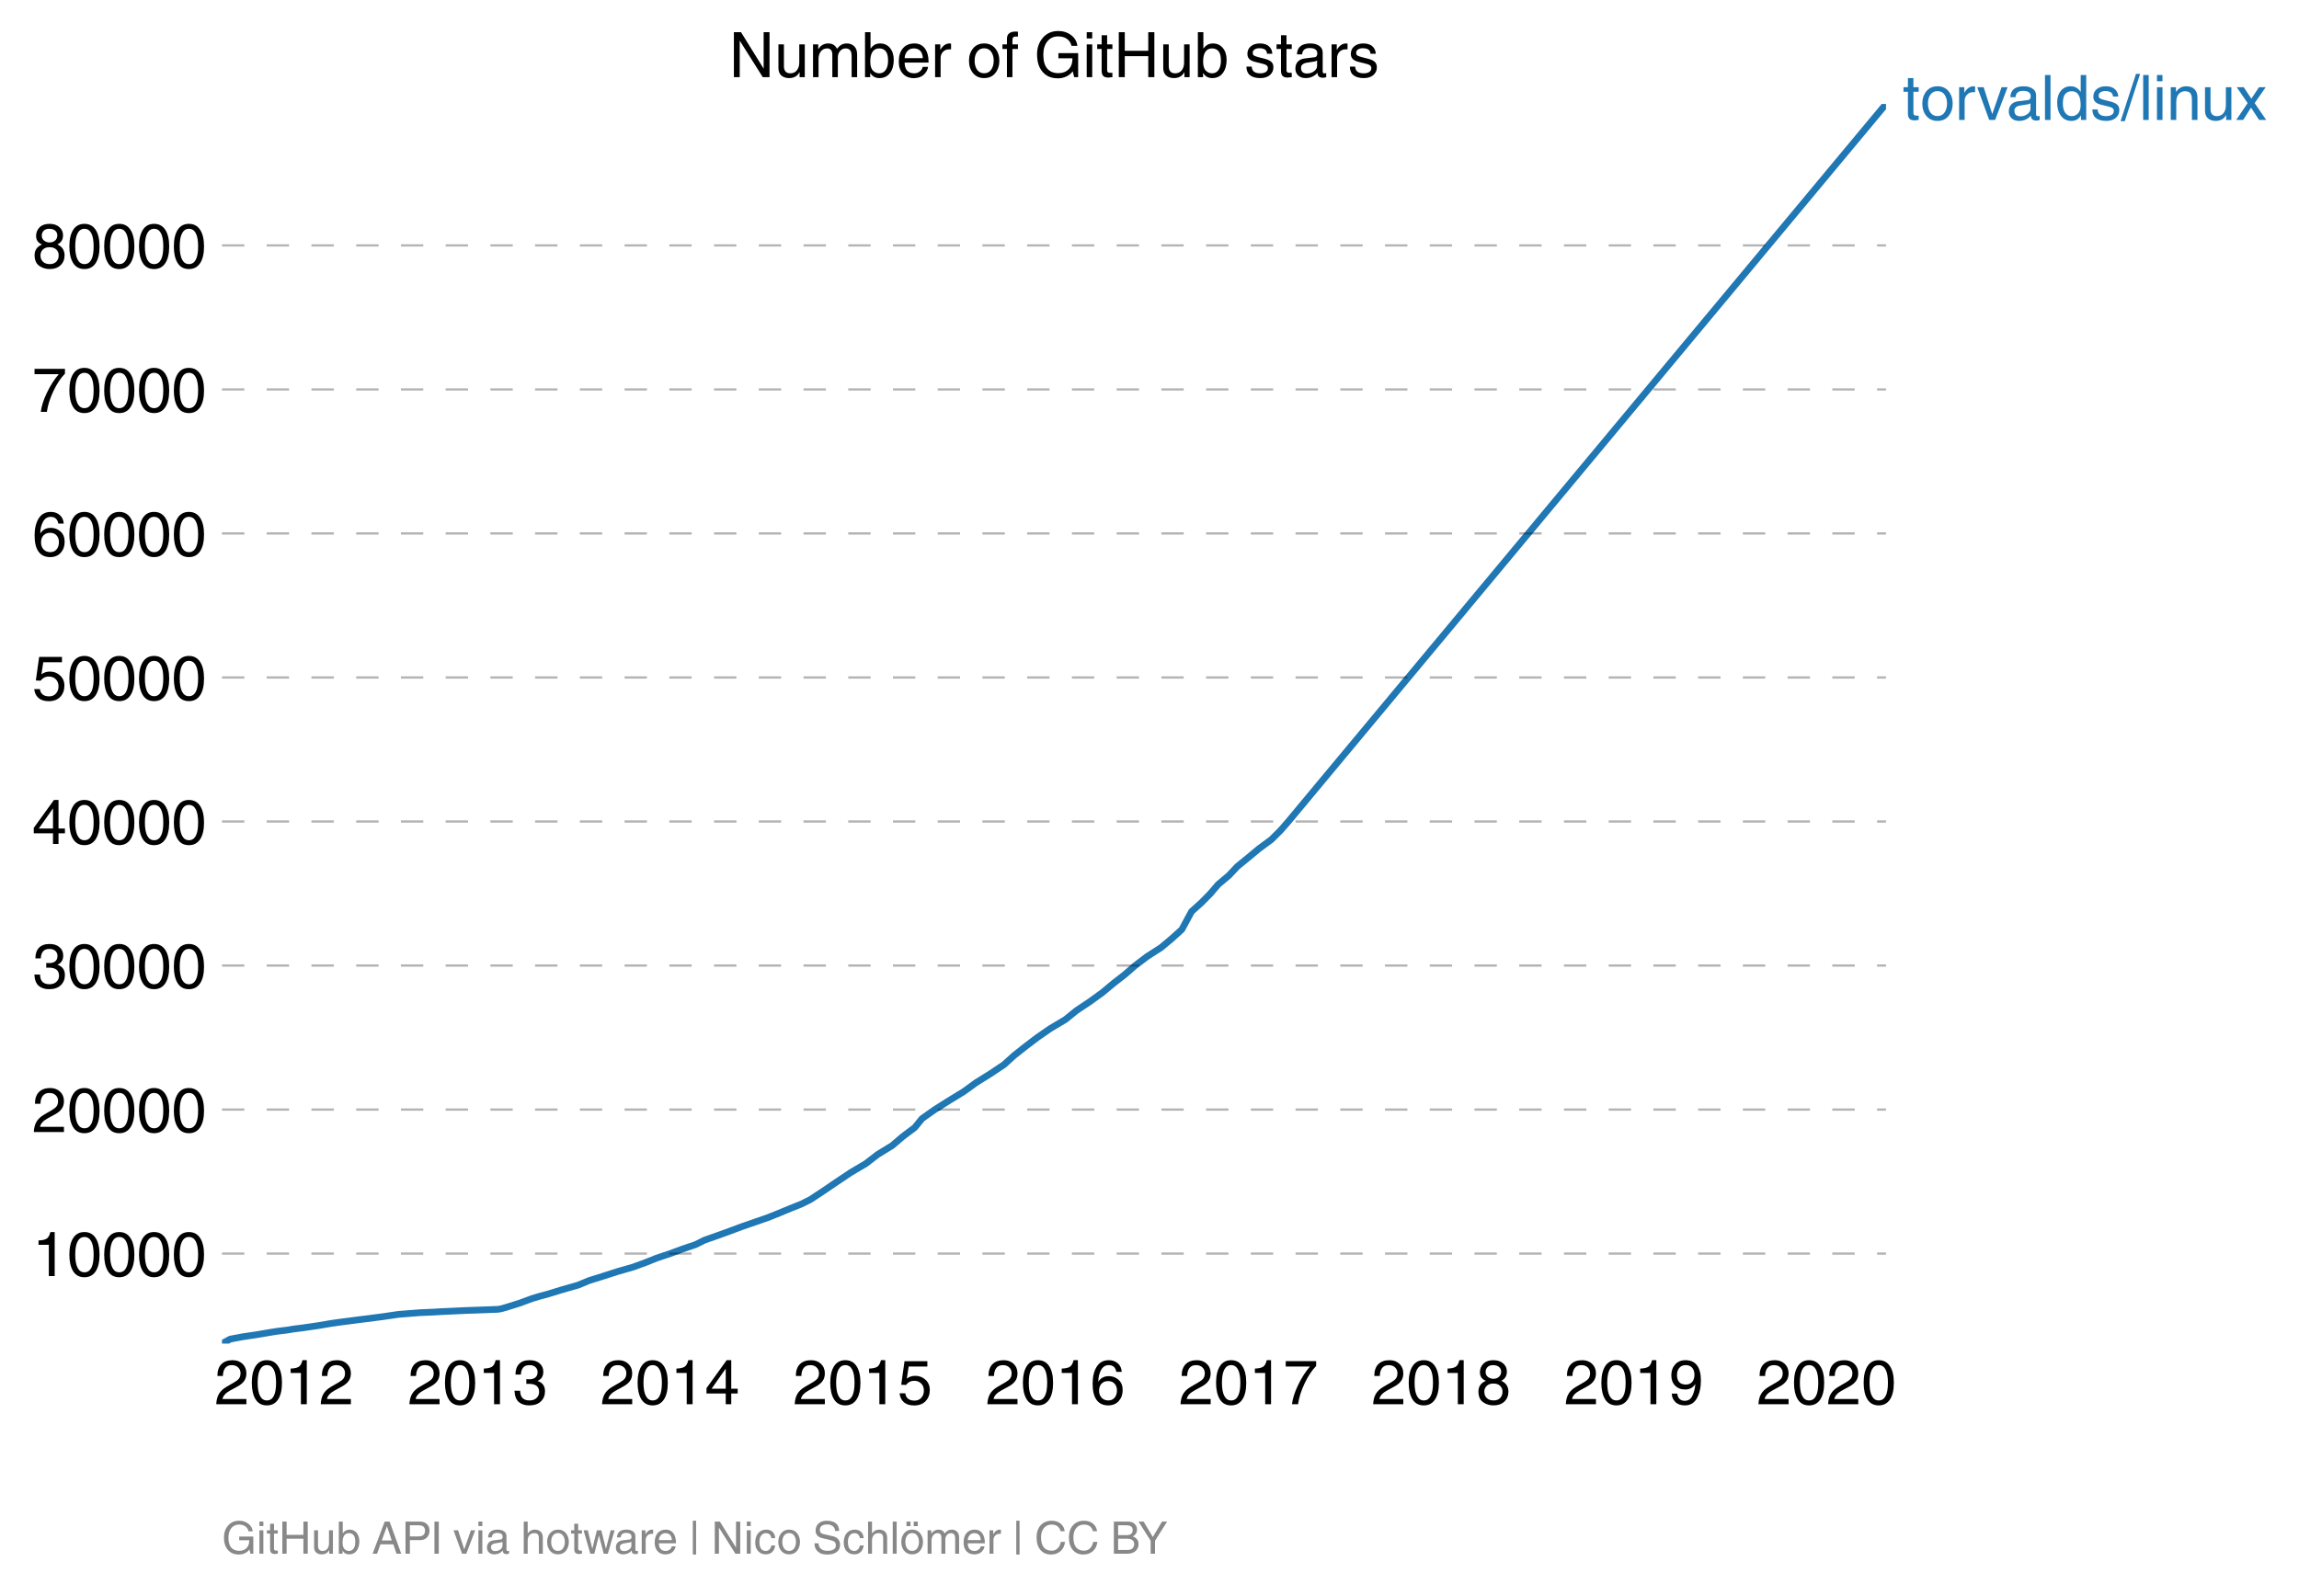
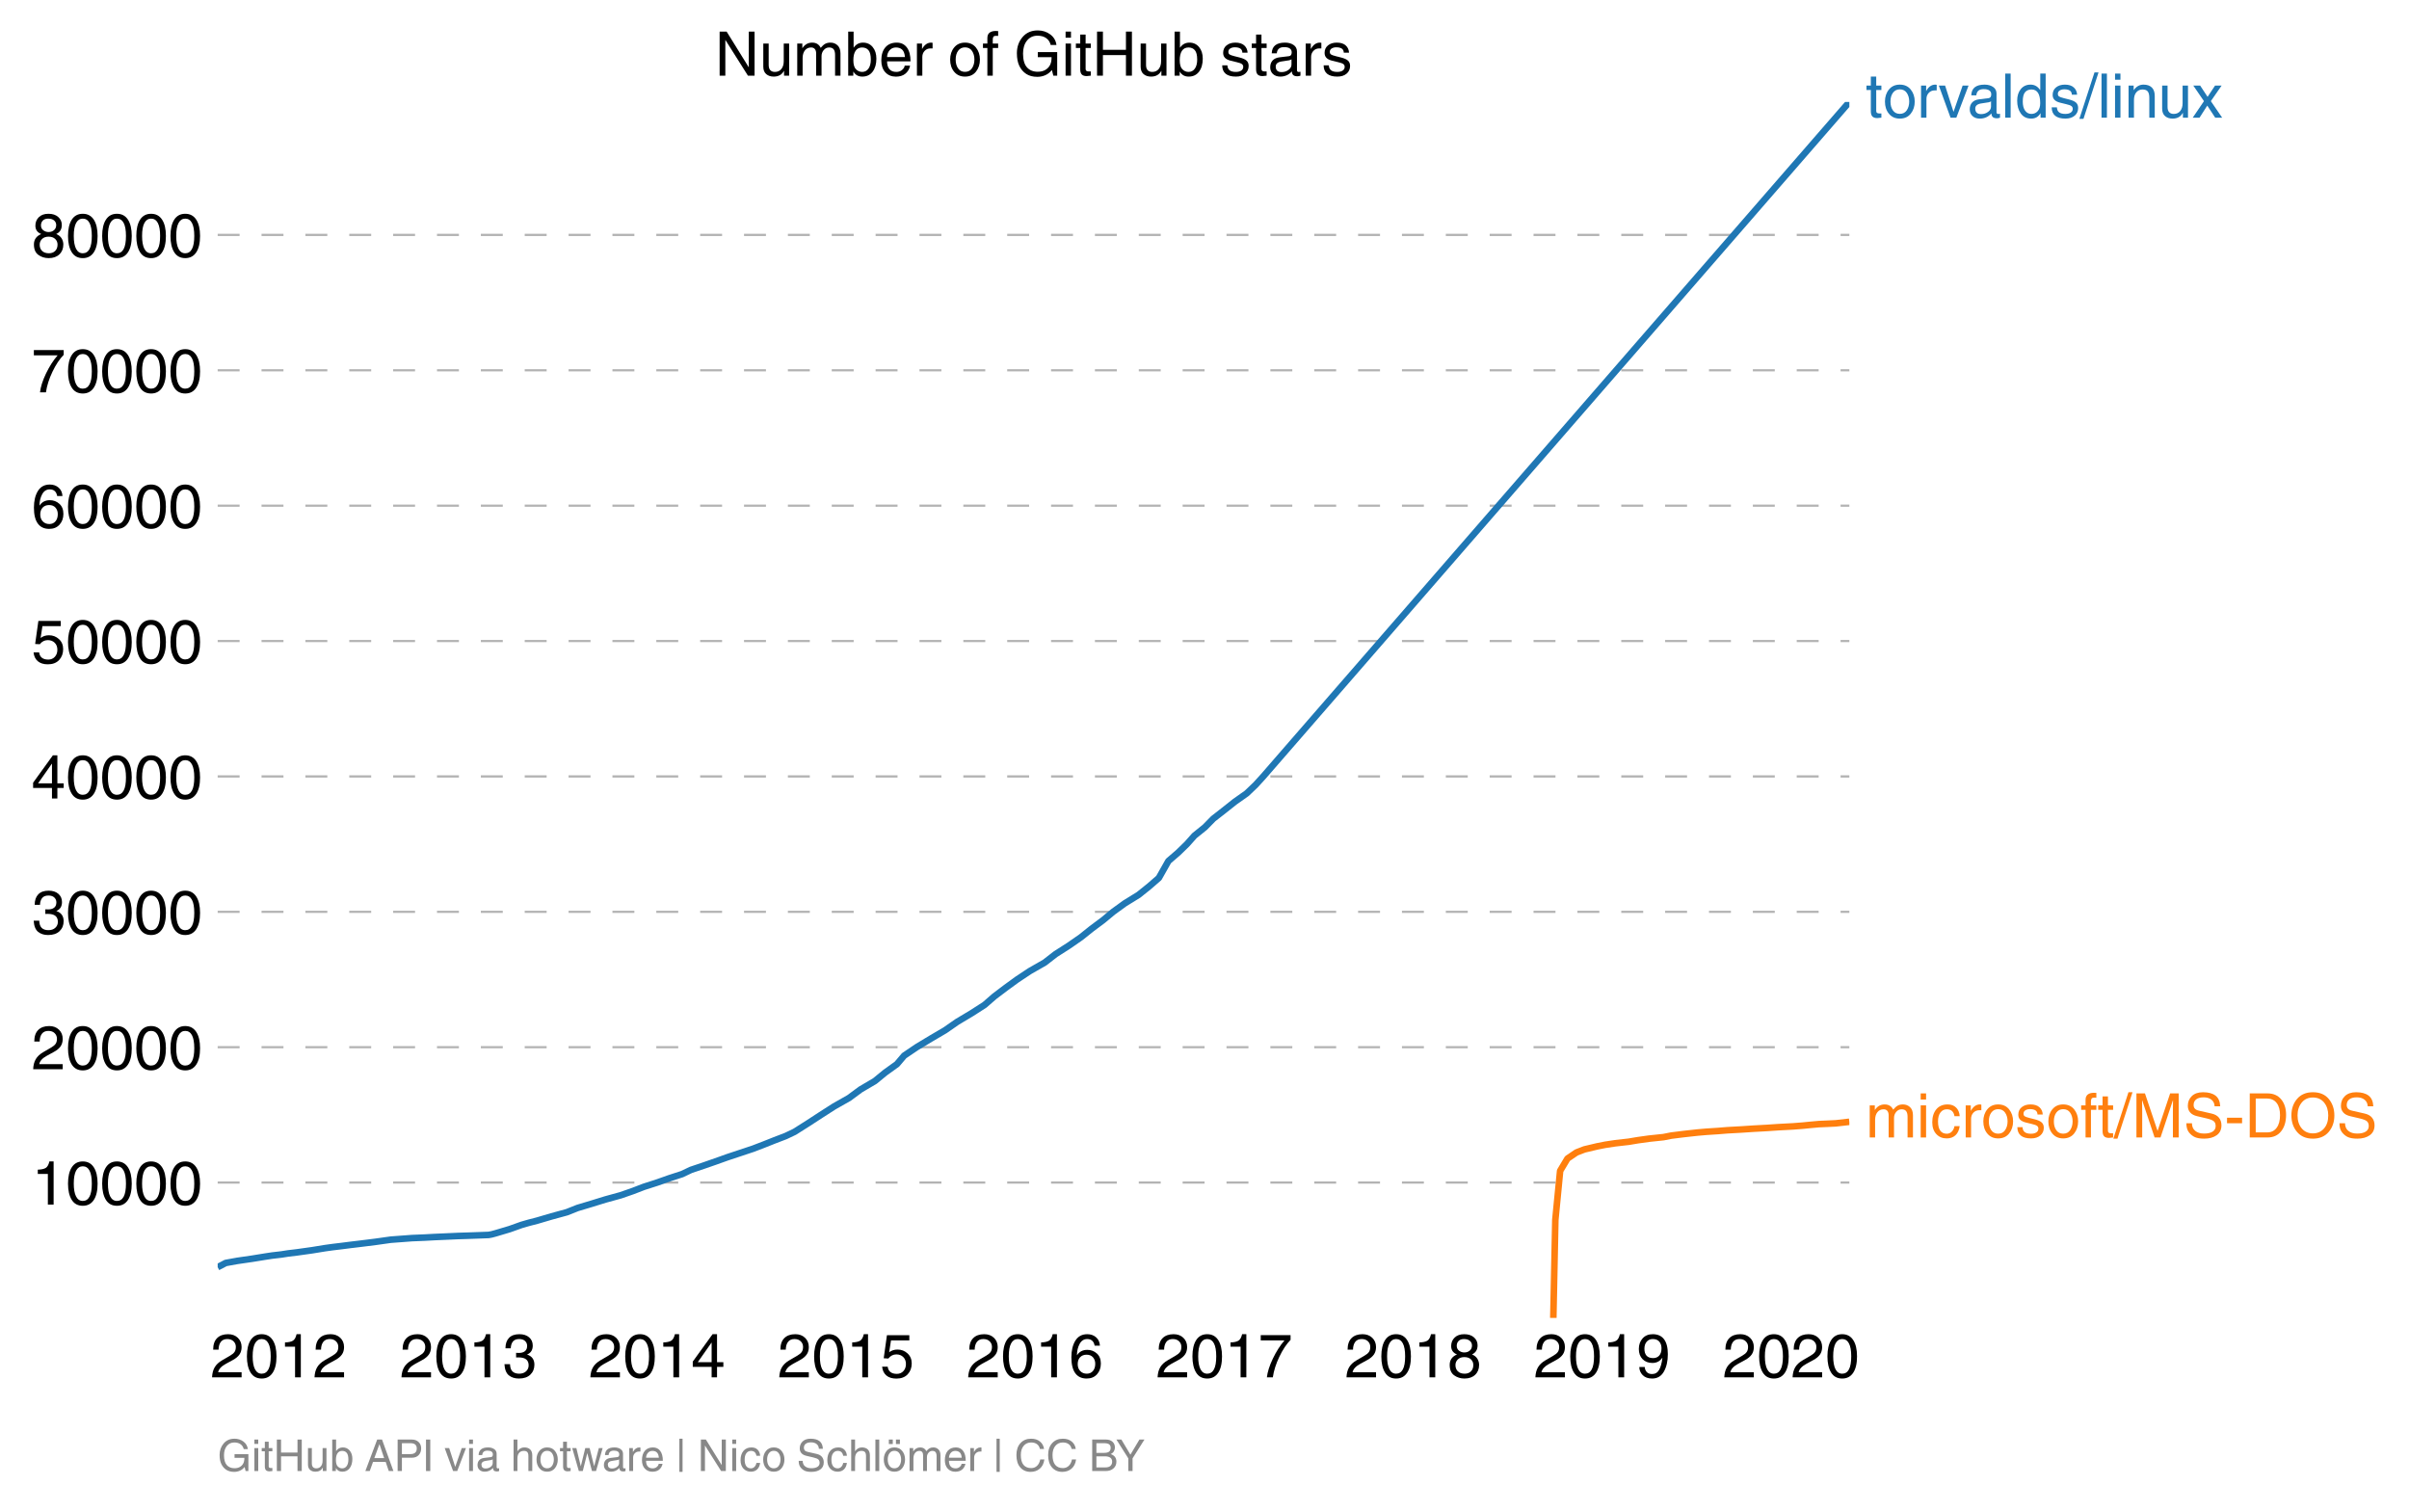
- <svg xmlns="http://www.w3.org/2000/svg" xmlns:xlink="http://www.w3.org/1999/xlink" height="475.594" viewBox="0 0 513.952 356.695" width="685.27">
+ <svg xmlns="http://www.w3.org/2000/svg" xmlns:xlink="http://www.w3.org/1999/xlink" height="459.495" viewBox="0 0 549.219 344.621" width="732.292">
  <defs>
    <style>*{stroke-linecap:butt;stroke-linejoin:round}</style>
  </defs>
  <g id="figure_1">
-     <path d="M0 356.695h513.952V0H0z" fill="none" id="patch_1" />
+     <path d="M0 344.62h549.22V0H0z" fill="none" id="patch_1" />
    <g id="axes_1">
      <path d="M49.627 300.45h372V23.25h-372z" fill="none" id="patch_2" />
-       <path clip-path="url(#p37d08a074b)" d="M49.627 300.45l1.84-1.005 2.666-.503 3.36-.506 2.964-.502 1.589-.251 2.072-.251 1.556-.252 2.007-.25 3.476-.506 2.963-.503 1.743-.251 2.015-.251 1.873-.252 2.023-.25 1.944-.252 1.952-.254 3.423-.503 3.209-.251 1.607-.126 2.928-.125 2.164-.126 2.791-.125 2.652-.126 1.98-.061 1.739-.065 3.226-.125.673-.126.914-.254 3.224-1.005 2.709-1.008 1.674-.503 1.866-.502 3.284-1.008 3.521-1.005 2.427-1.008 3.216-1.005 3.126-1.008 3.5-1.005 2.772-1.008 2.502-1.005 3.018-1.008 2.716-1.005 2.975-1.008 2.023-1.005 2.87-1.008 2.772-1.005 2.703-1.008 2.904-1.004 2.9-1.009 2.506-1.004 2.431-1.008 2.515-1.005 2.027-1.008 3.047-2.013 2.96-2.013 3.012-2.013 3.397-2.013 2.606-2.013 3.282-2.013 2.354-2.013 2.682-2.013 1.637-2.013 2.852-2.013 3.192-2.012 3.29-2.013 2.774-2.013 3.23-2.013 3.006-2.013 2.214-2.013 2.547-2.013 2.646-2.013 2.909-2.013 3.38-2.013 2.484-2.013 3.02-2.013 2.777-2.012 2.414-2.013 2.587-2.013 2.327-2.013 2.657-2.013 3.13-2.013 2.405-2.013 2.224-2.013 2.18-4.026 2.24-2.013 1.98-2.013 1.717-2.013 2.395-2.012 1.893-2.013 2.472-2.013 2.426-2.013 2.733-2.013 2.02-2.013 1.757-2.013L421.627 23.25" fill="none" stroke="#1f77b4" stroke-linecap="square" stroke-width="1.5" id="line2d_1" />
+       <path clip-path="url(#paee44a5b92)" d="M354.136 300.45l.46-22.357 1.093-11.179 1.669-2.793 2.064-1.398 1.806-.697 2.958-.7 1.775-.35 2.303-.348 3.087-.35 2.081-.348 2.492-.349 3.314-.348 1.789-.35 2.812-.351 3.181-.349 1.98-.173 2.692-.175 2.131-.173 3.197-.176 2.647-.176 3.22-.176 2.533-.173 3.327-.176 2.25-.173 1.758-.176 1.916-.172 1.99-.087 1.865-.09 3.093-.351" fill="none" stroke="#ff7f0e" stroke-linecap="square" stroke-width="1.5" id="line2d_1" />
      <g id="matplotlib.axis_1">
        <g id="xtick_1">
          <g id="text_1">
            <defs>
              <path d="M4.39 45.125q0 12.39 6.391 18.781 6.406 6.407 17.938 6.407 9.656 0 15.812-5.86 6.157-5.86 6.157-15.14 0-7.22-3.547-12.188-3.532-4.953-10.422-8.703l-12.11-6.64Q13.922 15.921 12.5 8.296h38.188V0H2.593q.39 9.906 4.297 16.5 3.906 6.594 12.203 11.375l12.593 7.328q5.032 2.89 7.329 5.984 2.297 3.094 2.297 8.516 0 5.375-3.766 9.031-3.75 3.672-10.156 3.672-7.078 0-10.594-4.672-3.516-4.656-3.61-12.609z" id="HelveticaWorld-Regular-50" />
              <path d="M42.484 34.188q0 14.109-3.734 21.156-3.734 7.062-10.969 7.062-7.078 0-10.89-7.062-3.797-7.047-3.797-21.157 0-13.671 3.75-20.937Q20.609 6 27.78 6q7.235 0 10.969 7 3.734 7.016 3.734 21.188zm9.422 0q0-17.297-6.25-26.704-6.25-9.39-17.875-9.39-12.062 0-18.062 9.734-6 9.75-6 26.36 0 17.03 6.14 26.578 6.157 9.547 17.922 9.547 11.625 0 17.875-9.5t6.25-26.626z" id="HelveticaWorld-Regular-48" />
              <path d="M35.89 0h-9.374v49.906H10.109v6.985q8.594.28 12.782 2.75Q27.094 62.109 29 70.313h6.89z" id="HelveticaWorld-Regular-49" />
            </defs>
            <g transform="matrix(.14 0 0 -.14 47.985 313.999)">
              <use xlink:href="#HelveticaWorld-Regular-50" />
              <use x="55.615" xlink:href="#HelveticaWorld-Regular-48" />
              <use x="111.23" xlink:href="#HelveticaWorld-Regular-49" />
              <use x="166.846" xlink:href="#HelveticaWorld-Regular-50" />
            </g>
          </g>
        </g>
        <g id="xtick_2">
          <g id="text_2">
            <defs>
              <path d="M22.406 39.984q2.203-.187 4.594-.187 6.203 0 9.781 2.86 3.594 2.859 3.594 8.656 0 4.687-3.344 7.89-3.343 3.203-9.64 3.203-6.985 0-10.235-4.11-3.234-4.093-3.437-10.983h-8.64q0 10.984 5.765 16.984 5.765 6.016 16.937 6.016 9.922 0 15.828-5.11 5.907-5.094 5.907-13.39 0-10.704-9.032-14.5v-.204q11.72-4 11.72-16.406 0-9.906-6.595-16.265-6.593-6.344-18.703-6.344-9.906 0-16.312 5.203Q4.204 8.5 3.422 21.484H12.5q.203-8.109 4-11.797Q20.313 6 27.484 6q6.938 0 11.141 3.86 4.203 3.859 4.203 9.718 0 6.406-4.016 9.672-4 3.266-12.39 3.266-2 0-4.016-.094z" id="HelveticaWorld-Regular-51" />
            </defs>
            <g transform="matrix(.14 0 0 -.14 91.169 313.999)">
              <use xlink:href="#HelveticaWorld-Regular-50" />
              <use x="55.615" xlink:href="#HelveticaWorld-Regular-48" />
              <use x="111.23" xlink:href="#HelveticaWorld-Regular-49" />
              <use x="166.846" xlink:href="#HelveticaWorld-Regular-51" />
            </g>
          </g>
        </g>
        <g id="xtick_3">
          <g id="text_3">
            <defs>
              <path d="M10.594 24.703h22.61v31.89h-.188zM42 17.093V0h-8.797v17.094H2.484v8.593L34.72 70.314H42v-45.61h10.297v-7.61z" id="HelveticaWorld-Regular-52" />
            </defs>
            <g transform="matrix(.14 0 0 -.14 134.235 313.999)">
              <use xlink:href="#HelveticaWorld-Regular-50" />
              <use x="55.615" xlink:href="#HelveticaWorld-Regular-48" />
              <use x="111.23" xlink:href="#HelveticaWorld-Regular-49" />
              <use x="166.846" xlink:href="#HelveticaWorld-Regular-52" />
            </g>
          </g>
        </g>
        <g id="xtick_4">
          <g id="text_4">
            <defs>
              <path d="M14.703 40.922q5.813 4.39 13.625 4.39 9.469 0 16.281-6.296 6.813-6.297 6.813-16.22 0-10.78-6.578-17.796-6.563-7-18.422-7-10.313 0-16.266 5.047Q4.203 8.109 3.22 17.39h9.094q.671-5.672 4.437-8.672 3.766-3 10.453-3 6.485 0 10.64 4.484Q42 14.703 42 21.688q0 7.125-4.36 11.421-4.343 4.297-11.218 4.297-7.813 0-13.047-6.687l-7.563.39 5.266 37.594h36.438v-8.5H17.672z" id="HelveticaWorld-Regular-53" />
            </defs>
            <g transform="matrix(.14 0 0 -.14 177.302 313.999)">
              <use xlink:href="#HelveticaWorld-Regular-50" />
              <use x="55.615" xlink:href="#HelveticaWorld-Regular-48" />
              <use x="111.23" xlink:href="#HelveticaWorld-Regular-49" />
              <use x="166.846" xlink:href="#HelveticaWorld-Regular-53" />
            </g>
          </g>
        </g>
        <g id="xtick_5">
          <g id="text_5">
            <defs>
              <path d="M14.11 21.578q0-6.875 4.093-11.234Q22.313 6 28.906 6q6.297 0 10.032 4.438 3.734 4.453 3.734 11.687 0 6.297-3.688 10.547-3.687 4.25-10.468 4.25-6.594 0-10.5-4.156-3.907-4.157-3.907-11.188zM41.702 51.61q-.984 5.375-3.984 8.078-3 2.72-8.125 2.72-8.11 0-12.36-7.923-4.25-7.906-4.343-18.109l.203-.188q5.61 8.641 16.687 8.641 8.844 0 15.438-5.86 6.593-5.859 6.593-16.452 0-10.5-6.25-17.47-6.25-6.952-16.843-6.952-12.219 0-18.563 8.687-6.344 8.703-6.344 25.938 0 16.593 6.485 27.093 6.5 10.5 19.484 10.5 8.407 0 14.219-5.015 5.813-5 6.297-13.688z" id="HelveticaWorld-Regular-54" />
            </defs>
            <g transform="matrix(.14 0 0 -.14 220.368 313.999)">
              <use xlink:href="#HelveticaWorld-Regular-50" />
              <use x="55.615" xlink:href="#HelveticaWorld-Regular-48" />
              <use x="111.23" xlink:href="#HelveticaWorld-Regular-49" />
              <use x="166.846" xlink:href="#HelveticaWorld-Regular-54" />
            </g>
          </g>
        </g>
        <g id="xtick_6">
          <g id="text_6">
            <defs>
              <path d="M3.719 68.797h48.578v-7.719Q42.28 50.875 33.984 33.484 25.687 16.11 23.391 0h-9.672q1.469 13.281 9.719 30.531 8.25 17.266 18.953 29.672H3.719z" id="HelveticaWorld-Regular-55" />
            </defs>
            <g transform="matrix(.14 0 0 -.14 263.552 313.999)">
              <use xlink:href="#HelveticaWorld-Regular-50" />
              <use x="55.615" xlink:href="#HelveticaWorld-Regular-48" />
              <use x="111.23" xlink:href="#HelveticaWorld-Regular-49" />
              <use x="166.846" xlink:href="#HelveticaWorld-Regular-55" />
            </g>
          </g>
        </g>
        <g id="xtick_7">
          <g id="text_7">
            <defs>
              <path d="M27.594 40.578q5.422 0 8.953 3.094 3.547 3.11 3.547 8.234 0 4.594-3.407 7.547-3.39 2.953-9.687 2.953-5.61 0-8.672-3.11-3.047-3.093-3.047-7.874 0-5.125 3.813-7.984 3.812-2.86 8.5-2.86zm.093-7.562q-6.78 0-10.64-3.766-3.86-3.766-3.86-9.234 0-6.297 3.907-10.157Q21 6 28.219 6q6.406 0 10.234 3.86 3.828 3.859 3.828 10.265 0 5.469-3.828 9.172-3.828 3.719-10.766 3.719zM49.22 52.203q0-10.594-9.032-14.797 6.204-2.781 8.86-7.36 2.656-4.562 2.656-9.733 0-10.016-6.453-16.125-6.438-6.094-17.375-6.094-9.563 0-16.813 5.25-7.25 5.25-7.25 17.062 0 11.922 11.907 16.907-9.516 3.796-9.516 13.671 0 8.297 5.64 13.813 5.641 5.516 15.641 5.516 10.016 0 15.875-5.204 5.86-5.203 5.86-12.906z" id="HelveticaWorld-Regular-56" />
            </defs>
            <g transform="matrix(.14 0 0 -.14 306.619 313.999)">
              <use xlink:href="#HelveticaWorld-Regular-50" />
              <use x="55.615" xlink:href="#HelveticaWorld-Regular-48" />
              <use x="111.23" xlink:href="#HelveticaWorld-Regular-49" />
              <use x="166.846" xlink:href="#HelveticaWorld-Regular-56" />
            </g>
          </g>
        </g>
        <g id="xtick_8">
          <g id="text_8">
            <defs>
              <path d="M27.594 31.39q6 0 9.75 4.047 3.765 4.063 3.765 11.97 0 6.5-3.562 10.75-3.563 4.25-10.64 4.25-6.11 0-9.876-4.298-3.75-4.297-3.75-11.53 0-7.376 3.516-11.282 3.515-3.906 10.797-3.906zm-1.282-7.906q-10 0-16.062 6.203-6.047 6.204-6.047 16.5 0 10.407 6.094 17.266 6.11 6.86 16.515 6.86 12.11 0 18.36-8.157 6.25-8.156 6.25-24.453 0-16.906-6.406-28.266Q38.625-1.905 25.875-1.905q-9.953 0-15.422 5.593-5.469 5.594-5.469 13.204h8.829q.39-5.266 3.437-8.375 3.063-3.094 8.438-3.094 7.609 0 11.515 6.781Q41.11 19 42.578 31.688l-.187.203q-5.672-8.407-16.078-8.407z" id="HelveticaWorld-Regular-57" />
            </defs>
            <g transform="matrix(.14 0 0 -.14 349.685 313.999)">
              <use xlink:href="#HelveticaWorld-Regular-50" />
              <use x="55.615" xlink:href="#HelveticaWorld-Regular-48" />
              <use x="111.23" xlink:href="#HelveticaWorld-Regular-49" />
              <use x="166.846" xlink:href="#HelveticaWorld-Regular-57" />
            </g>
          </g>
        </g>
        <g id="xtick_9">
          <g transform="matrix(.14 0 0 -.14 392.751 313.999)" id="text_9">
            <use xlink:href="#HelveticaWorld-Regular-50" />
            <use x="55.615" xlink:href="#HelveticaWorld-Regular-48" />
            <use x="111.23" xlink:href="#HelveticaWorld-Regular-50" />
            <use x="166.846" xlink:href="#HelveticaWorld-Regular-48" />
          </g>
        </g>
      </g>
      <g id="matplotlib.axis_2">
        <g id="ytick_1">
-           <path clip-path="url(#p37d08a074b)" d="M49.627 280.32h372" fill="none" stroke="#000" stroke-dasharray="5,5" stroke-opacity=".3" stroke-width=".5" id="line2d_11" />
-           <g transform="matrix(.14 0 0 -.14 7.2 285.345)" id="text_10">
+           <path clip-path="url(#paee44a5b92)" d="M49.627 269.59h372" fill="none" stroke="#000" stroke-dasharray="5,5" stroke-opacity=".3" stroke-width=".5" id="line2d_11" />
+           <g transform="matrix(.14 0 0 -.14 7.2 274.615)" id="text_10">
            <use xlink:href="#HelveticaWorld-Regular-49" />
            <use x="55.615" xlink:href="#HelveticaWorld-Regular-48" />
            <use x="111.23" xlink:href="#HelveticaWorld-Regular-48" />
            <use x="166.846" xlink:href="#HelveticaWorld-Regular-48" />
            <use x="222.461" xlink:href="#HelveticaWorld-Regular-48" />
          </g>
        </g>
        <g id="ytick_2">
-           <path clip-path="url(#p37d08a074b)" d="M49.627 248.113h372" fill="none" stroke="#000" stroke-dasharray="5,5" stroke-opacity=".3" stroke-width=".5" id="line2d_13" />
-           <g transform="matrix(.14 0 0 -.14 7.2 253.138)" id="text_11">
+           <path clip-path="url(#paee44a5b92)" d="M49.627 238.728h372" fill="none" stroke="#000" stroke-dasharray="5,5" stroke-opacity=".3" stroke-width=".5" id="line2d_13" />
+           <g transform="matrix(.14 0 0 -.14 7.2 243.752)" id="text_11">
            <use xlink:href="#HelveticaWorld-Regular-50" />
            <use x="55.615" xlink:href="#HelveticaWorld-Regular-48" />
            <use x="111.23" xlink:href="#HelveticaWorld-Regular-48" />
            <use x="166.846" xlink:href="#HelveticaWorld-Regular-48" />
            <use x="222.461" xlink:href="#HelveticaWorld-Regular-48" />
          </g>
        </g>
        <g id="ytick_3">
-           <path clip-path="url(#p37d08a074b)" d="M49.627 215.907h372" fill="none" stroke="#000" stroke-dasharray="5,5" stroke-opacity=".3" stroke-width=".5" id="line2d_15" />
-           <g transform="matrix(.14 0 0 -.14 7.2 220.931)" id="text_12">
+           <path clip-path="url(#paee44a5b92)" d="M49.627 207.865h372" fill="none" stroke="#000" stroke-dasharray="5,5" stroke-opacity=".3" stroke-width=".5" id="line2d_15" />
+           <g transform="matrix(.14 0 0 -.14 7.2 212.89)" id="text_12">
            <use xlink:href="#HelveticaWorld-Regular-51" />
            <use x="55.615" xlink:href="#HelveticaWorld-Regular-48" />
            <use x="111.23" xlink:href="#HelveticaWorld-Regular-48" />
            <use x="166.846" xlink:href="#HelveticaWorld-Regular-48" />
            <use x="222.461" xlink:href="#HelveticaWorld-Regular-48" />
          </g>
        </g>
        <g id="ytick_4">
-           <path clip-path="url(#p37d08a074b)" d="M49.627 183.7h372" fill="none" stroke="#000" stroke-dasharray="5,5" stroke-opacity=".3" stroke-width=".5" id="line2d_17" />
-           <g transform="matrix(.14 0 0 -.14 7.2 188.725)" id="text_13">
+           <path clip-path="url(#paee44a5b92)" d="M49.627 177.003h372" fill="none" stroke="#000" stroke-dasharray="5,5" stroke-opacity=".3" stroke-width=".5" id="line2d_17" />
+           <g transform="matrix(.14 0 0 -.14 7.2 182.028)" id="text_13">
            <use xlink:href="#HelveticaWorld-Regular-52" />
            <use x="55.615" xlink:href="#HelveticaWorld-Regular-48" />
            <use x="111.23" xlink:href="#HelveticaWorld-Regular-48" />
            <use x="166.846" xlink:href="#HelveticaWorld-Regular-48" />
            <use x="222.461" xlink:href="#HelveticaWorld-Regular-48" />
          </g>
        </g>
        <g id="ytick_5">
-           <path clip-path="url(#p37d08a074b)" d="M49.627 151.493h372" fill="none" stroke="#000" stroke-dasharray="5,5" stroke-opacity=".3" stroke-width=".5" id="line2d_19" />
-           <g transform="matrix(.14 0 0 -.14 7.2 156.518)" id="text_14">
+           <path clip-path="url(#paee44a5b92)" d="M49.627 146.14h372" fill="none" stroke="#000" stroke-dasharray="5,5" stroke-opacity=".3" stroke-width=".5" id="line2d_19" />
+           <g transform="matrix(.14 0 0 -.14 7.2 151.165)" id="text_14">
            <use xlink:href="#HelveticaWorld-Regular-53" />
            <use x="55.615" xlink:href="#HelveticaWorld-Regular-48" />
            <use x="111.23" xlink:href="#HelveticaWorld-Regular-48" />
            <use x="166.846" xlink:href="#HelveticaWorld-Regular-48" />
            <use x="222.461" xlink:href="#HelveticaWorld-Regular-48" />
          </g>
        </g>
        <g id="ytick_6">
-           <path clip-path="url(#p37d08a074b)" d="M49.627 119.287h372" fill="none" stroke="#000" stroke-dasharray="5,5" stroke-opacity=".3" stroke-width=".5" id="line2d_21" />
-           <g transform="matrix(.14 0 0 -.14 7.2 124.311)" id="text_15">
+           <path clip-path="url(#paee44a5b92)" d="M49.627 115.278h372" fill="none" stroke="#000" stroke-dasharray="5,5" stroke-opacity=".3" stroke-width=".5" id="line2d_21" />
+           <g transform="matrix(.14 0 0 -.14 7.2 120.303)" id="text_15">
            <use xlink:href="#HelveticaWorld-Regular-54" />
            <use x="55.615" xlink:href="#HelveticaWorld-Regular-48" />
            <use x="111.23" xlink:href="#HelveticaWorld-Regular-48" />
            <use x="166.846" xlink:href="#HelveticaWorld-Regular-48" />
            <use x="222.461" xlink:href="#HelveticaWorld-Regular-48" />
          </g>
        </g>
        <g id="ytick_7">
-           <path clip-path="url(#p37d08a074b)" d="M49.627 87.08h372" fill="none" stroke="#000" stroke-dasharray="5,5" stroke-opacity=".3" stroke-width=".5" id="line2d_23" />
-           <g transform="matrix(.14 0 0 -.14 7.2 92.105)" id="text_16">
+           <path clip-path="url(#paee44a5b92)" d="M49.627 84.416h372" fill="none" stroke="#000" stroke-dasharray="5,5" stroke-opacity=".3" stroke-width=".5" id="line2d_23" />
+           <g transform="matrix(.14 0 0 -.14 7.2 89.44)" id="text_16">
            <use xlink:href="#HelveticaWorld-Regular-55" />
            <use x="55.615" xlink:href="#HelveticaWorld-Regular-48" />
            <use x="111.23" xlink:href="#HelveticaWorld-Regular-48" />
            <use x="166.846" xlink:href="#HelveticaWorld-Regular-48" />
            <use x="222.461" xlink:href="#HelveticaWorld-Regular-48" />
          </g>
        </g>
        <g id="ytick_8">
-           <path clip-path="url(#p37d08a074b)" d="M49.627 54.873h372" fill="none" stroke="#000" stroke-dasharray="5,5" stroke-opacity=".3" stroke-width=".5" id="line2d_25" />
-           <g transform="matrix(.14 0 0 -.14 7.2 59.898)" id="text_17">
+           <path clip-path="url(#paee44a5b92)" d="M49.627 53.553h372" fill="none" stroke="#000" stroke-dasharray="5,5" stroke-opacity=".3" stroke-width=".5" id="line2d_25" />
+           <g transform="matrix(.14 0 0 -.14 7.2 58.578)" id="text_17">
            <use xlink:href="#HelveticaWorld-Regular-56" />
            <use x="55.615" xlink:href="#HelveticaWorld-Regular-48" />
            <use x="111.23" xlink:href="#HelveticaWorld-Regular-48" />
            <use x="166.846" xlink:href="#HelveticaWorld-Regular-48" />
            <use x="222.461" xlink:href="#HelveticaWorld-Regular-48" />
          </g>
        </g>
      </g>
+       <path clip-path="url(#paee44a5b92)" d="M49.627 288.88l1.84-.964 2.666-.481 3.36-.485 2.964-.481 1.589-.241 2.072-.24 1.556-.241 2.007-.241 3.476-.485 2.963-.481 1.743-.24 2.015-.242 1.873-.24 2.023-.241 1.944-.24 1.952-.245 3.423-.481 3.209-.24 1.607-.121 2.928-.12 2.164-.12 2.791-.121 2.652-.12 1.98-.06 1.739-.061 3.226-.12.673-.12.914-.245 3.224-.962 2.709-.966 1.674-.482 1.866-.481 3.284-.966 3.521-.963 2.427-.966 3.216-.963 3.126-.966 3.5-.963 2.772-.966 2.502-.963 3.018-.966 2.716-.963 2.975-.966 2.023-.963 2.87-.966 2.772-.963 2.703-.966 2.904-.963 2.9-.966 2.506-.962 2.431-.966 2.515-.963 2.027-.966 3.047-1.93 2.96-1.928 3.012-1.93 3.397-1.928 2.606-1.929 3.282-1.929 2.354-1.929 2.682-1.929 1.637-1.928 2.852-1.93 3.192-1.928 3.29-1.93 2.774-1.928 3.23-1.929 3.006-1.929 2.214-1.929 2.547-1.929 2.646-1.929 2.909-1.928 3.38-1.93 2.484-1.928 3.02-1.93 2.777-1.928 2.414-1.929 2.587-1.929 2.327-1.929 2.657-1.929 3.13-1.929 2.405-1.928 2.224-1.93 2.18-3.857 2.24-1.93 1.98-1.928 1.717-1.929 2.395-1.929 1.893-1.929 2.472-1.929 2.426-1.928 2.733-1.93 2.02-1.928 1.757-1.93L421.627 23.25" fill="none" stroke="#1f77b4" stroke-linecap="square" stroke-width="1.5" id="line2d_27" />
      <g id="text_18">
        <defs>
          <path d="M17.188 45.016V10.984q0-2 1.093-3.046 1.11-1.047 3.938-1.047h3.375V0Q20.797-.688 19-.688q-5.516 0-8.063 2.641-2.53 2.64-2.53 8.547v34.516H1.311v7.28h7.094v14.595h8.781V52.297h8.407v-7.281z" id="HelveticaWorld-Regular-116" />
          <path d="M12.703 26.219q0-8.735 3.953-14.375 3.953-5.64 11.219-5.64 7.531 0 11.438 5.905 3.906 5.907 3.906 14.11 0 8.297-3.907 14.078-3.906 5.797-11.437 5.797-6.969 0-11.078-5.453-4.094-5.438-4.094-14.422zm-8.984 0q0 11.672 6.484 19.625 6.5 7.968 17.672 7.968 11.438 0 17.875-8.062 6.453-8.047 6.453-19.531 0-11.516-6.406-19.625-6.39-8.11-17.922-8.11-11.078 0-17.625 7.86-6.531 7.86-6.531 19.875z" id="HelveticaWorld-Regular-111" />
          <path d="M15.375 0H6.594v52.297h8.297v-8.688h.203q5.703 10.203 14.687 10.203 1.422 0 2.297-.296V44.39h-3.266q-5.906 0-9.671-4.016-3.766-4-3.766-9.953z" id="HelveticaWorld-Regular-114" />
          <path d="M39.406 52.297h9.625L29.11 0h-9.437L.594 52.297h10.203L24.422 9.719h.187z" id="HelveticaWorld-Regular-118" />
          <path d="M38.375 26.703q-.969-1.015-3.828-1.656-2.86-.625-10.672-1.656-5.766-.688-8.469-2.844-2.703-2.14-2.703-5.656 0-4.297 2.281-6.688 2.297-2.39 7.329-2.39 6.296 0 11.171 3.578 4.891 3.593 4.891 8.718zM6.203 36.375q.297 8.844 5.734 13.14 5.454 4.297 15.844 4.297 8.297 0 13.907-3.765 5.624-3.75 5.624-10.844V9.078Q47.313 6 50.094 6q1.125 0 2.89.39V0Q50.594-.984 48-.984q-4.5 0-6.703 1.921-2.188 1.938-2.281 6.047-7.516-8.5-18.891-8.5-7.422 0-11.922 4.204Q3.72 6.89 3.72 13.624q0 6.89 3.906 11.125Q11.531 29 19 29.89l15.516 1.891q4.203.64 4.203 6.203 0 4.11-3.047 6.297-3.047 2.203-9.25 2.203-5.516 0-8.485-2.437-2.953-2.438-3.53-7.672z" id="HelveticaWorld-Regular-97" />
          <path d="M15.375 0H6.594v71.781h8.781z" id="HelveticaWorld-Regular-108" />
          <path d="M13.094 26.313q0-9.704 3.844-14.954 3.859-5.25 10.265-5.25 6.094 0 10.188 4.485 4.109 4.5 4.109 13.094 0 11.03-3.5 16.625-3.484 5.593-10.61 5.593-6.78 0-10.546-4.453-3.75-4.437-3.75-15.14zM50.39 0h-8.297v7.172h-.203q-4.97-8.688-15.078-8.688-10.891 0-16.86 8.297Q4 15.094 4 27.688q0 11.625 5.906 18.875 5.922 7.25 15.875 7.25 9.813 0 15.625-8.891l.203.594V71.78h8.782z" id="HelveticaWorld-Regular-100" />
          <path d="M36.078 37.406q-.187 4.688-3.344 6.735-3.14 2.047-9.047 2.047-4.296 0-7.359-1.907-3.047-1.89-3.047-5.468 0-2.829 1.797-4.172 1.813-1.344 7.828-2.86l8.688-2.187q7.906-2 11.297-5.11 3.406-3.093 3.406-8.656 0-7.719-5.64-12.531-5.641-4.813-15.063-4.813-11 0-16.64 4.563-5.626 4.578-5.735 13.75h8.5q.203-5.422 3.594-8.063 3.39-2.625 10.171-2.625 5.516 0 8.766 2.188 3.25 2.203 3.25 6.11 0 2.78-2.11 4.437-2.093 1.672-8.296 3.078l-10.203 2.5q-6.203 1.562-9.157 4.656-2.953 3.094-2.953 8.031 0 7.72 5.516 12.203 5.531 4.5 14.406 4.5 9.485 0 14.531-4.624 5.047-4.61 5.344-11.782z" id="HelveticaWorld-Regular-115" />
          <path d="M4.984-1.906h-6.687l24.61 75.594H29.5z" id="HelveticaWorld-Regular-47" />
          <path d="M6.594 61.813v9.968h8.781v-9.969zM15.375 0H6.594v52.297h8.781z" id="HelveticaWorld-Regular-105" />
          <path d="M49.219 0h-8.844v32.172q0 7.422-2.594 10.578-2.578 3.156-8.578 3.156-5.906 0-9.875-4.5-3.953-4.484-3.953-12.89V0H6.594v52.297h8.297v-7.375h.203q6.203 8.89 15.812 8.89 8.89 0 13.594-4.718 4.719-4.703 4.719-13.5z" id="HelveticaWorld-Regular-110" />
          <path d="M6.11 52.297h8.78V17.578q0-5.765 2.61-8.625Q20.125 6.11 25 6.11q6.781 0 10.594 4.797 3.812 4.813 3.812 12.578v28.813h8.782V0H39.89v7.625l-.188.188q-4.984-9.329-16.61-9.329-7.515 0-12.25 4.094Q6.11 6.688 6.11 14.703z" id="HelveticaWorld-Regular-117" />
          <path d="M49.031 0H37.703l-12.89 19.672L12.203 0H1.125l18.266 26.906L2 52.296h11.188l12.109-18.405L37.5 52.297h10.688l-17.579-25.39z" id="HelveticaWorld-Regular-120" />
        </defs>
        <g transform="matrix(.14 0 0 -.14 425.347 26.825)" fill="#1f77b4">
          <use xlink:href="#HelveticaWorld-Regular-116" />
          <use x="27.686" xlink:href="#HelveticaWorld-Regular-111" />
          <use x="83.594" xlink:href="#HelveticaWorld-Regular-114" />
          <use x="118.537" xlink:href="#HelveticaWorld-Regular-118" />
          <use x="165.771" xlink:href="#HelveticaWorld-Regular-97" />
          <use x="220.703" xlink:href="#HelveticaWorld-Regular-108" />
          <use x="242.725" xlink:href="#HelveticaWorld-Regular-100" />
          <use x="299.707" xlink:href="#HelveticaWorld-Regular-115" />
          <use x="349.707" xlink:href="#HelveticaWorld-Regular-47" />
          <use x="377.49" xlink:href="#HelveticaWorld-Regular-108" />
          <use x="399.512" xlink:href="#HelveticaWorld-Regular-105" />
          <use x="421.533" xlink:href="#HelveticaWorld-Regular-110" />
          <use x="476.709" xlink:href="#HelveticaWorld-Regular-117" />
          <use x="531.494" xlink:href="#HelveticaWorld-Regular-120" />
        </g>
      </g>
      <g id="text_19">
        <defs>
+           <path d="M6.594 52.297h8.297v-7.375h.203q5.906 8.89 15.812 8.89 9.813 0 13.922-8.5 3.75 4.594 7.266 6.547 3.515 1.953 8.703 1.953 6.781 0 11.484-4.453Q77 44.922 77 36.187V0h-8.781v33.797q0 6.094-2.297 9.094-2.297 3.015-7.422 3.015-5.172 0-8.75-4.203-3.563-4.203-3.563-9.812V0h-8.78v36.188q0 4.53-2.11 7.124-2.094 2.594-6.094 2.594-6.297 0-10.062-4.687-3.766-4.688-3.766-12.703V0H6.594z" id="HelveticaWorld-Regular-109" />
+           <path d="M39.594 34.719q-1.89 11.187-12.39 11.187-6.5 0-10.454-5.203-3.953-5.203-3.953-14.484 0-10.11 3.656-15.11 3.672-5 10.64-5 4.688 0 8.11 3.438 3.422 3.437 4.39 8.953h8.5q-1.312-9.703-6.859-14.86-5.547-5.156-14.328-5.156-10.297 0-16.89 7.047-6.594 7.063-6.594 19.172 0 13.281 6.594 21.188 6.593 7.922 18.5 7.922 8.687 0 13.843-5.204 5.157-5.203 5.735-13.89z" id="HelveticaWorld-Regular-99" />
+           <path d="M17.188 45.016V0H8.405v45.016H1.22v7.28h7.187v8.985q0 5.907 3.578 8.703 3.594 2.813 10.032 2.813 2.203 0 3.968-.188v-7.906q-1.562.188-3.578.188-2.922 0-4.078-1.438-1.14-1.437-1.14-4.656v-6.5h8.796v-7.281z" id="HelveticaWorld-Regular-102" />
+           <path d="M67.484 0v42.39q0 .829.094 8.126t.094 9.78h-.281L47.312 0h-9.609L17.578 60.203h-.297q0-3.61.094-10.297.11-6.687.11-7.515V0H8.108v71.781h13.86L42.39 11.078h.28l20.313 60.703h13.922V0z" id="HelveticaWorld-Regular-77" />
+           <path d="M50.39 50.781q-.296 6.844-5.109 10.719-4.797 3.875-12.656 3.875-7.922 0-12.172-3.25-4.234-3.234-4.234-9.344 0-3.265 1.843-5.61 1.86-2.343 6.641-3.468l20.516-4.687q8.297-1.813 12.297-6.875 4.015-5.047 4.015-12.313 0-10.64-7.812-16.187-7.813-5.547-20.313-5.547-9.531 0-15.031 2.437-5.484 2.453-9.734 7.766-4.25 5.328-4.25 14.89h9.093q0-8 5.313-12.406 5.328-4.39 14.5-4.39 8.89 0 13.844 3.156 4.953 3.156 4.953 8.953 0 5.281-2.953 7.89Q46.188 29 37.594 31l-15.469 3.625q-7.719 1.75-11.531 6.125Q6.78 45.125 6.78 51.516q0 9.672 6.516 15.922 6.531 6.25 18.203 6.25 13.172 0 20.328-5.5 7.156-5.485 7.688-17.407z" id="HelveticaWorld-Regular-83" />
+           <path d="M28.906 23.188H4.391v8.984h24.515z" id="HelveticaWorld-Regular-45" />
+           <path d="M17.828 8.297h18.797q9.766 0 15.281 7.5 5.516 7.5 5.516 20.484 0 12.844-5.563 19.969-5.562 7.125-16.062 7.234H17.828zM8.11 71.78h29.094q14.11 0 22.094-9.703 7.984-9.687 7.984-25.156 0-16.61-7.984-26.766Q51.313 0 36.813 0H8.108z" id="HelveticaWorld-Regular-68" />
+           <path d="M63.922 35.89q0 12.594-6.672 20.891-6.656 8.313-18.328 8.313-11.531 0-18.266-8.313-6.734-8.297-6.734-20.89 0-12.985 6.828-21.094 6.844-8.11 18.172-8.11 11.078 0 18.031 7.907 6.969 7.922 6.969 21.297zm9.953 0q0-16.062-9.281-26.937-9.266-10.86-25.672-10.86-16.516 0-25.766 10.86-9.25 10.875-9.25 26.938 0 16.109 9.25 26.953 9.25 10.843 25.766 10.843 16.89 0 25.922-11.046 9.031-11.032 9.031-26.75z" id="HelveticaWorld-Regular-79" />
+         </defs>
+         <g transform="matrix(.14 0 0 -.14 425.347 259.311)" fill="#ff7f0e">
+           <use xlink:href="#HelveticaWorld-Regular-109" />
+           <use x="83.008" xlink:href="#HelveticaWorld-Regular-105" />
+           <use x="105.029" xlink:href="#HelveticaWorld-Regular-99" />
+           <use x="156.299" xlink:href="#HelveticaWorld-Regular-114" />
+           <use x="187.867" xlink:href="#HelveticaWorld-Regular-111" />
+           <use x="243.775" xlink:href="#HelveticaWorld-Regular-115" />
+           <use x="293.775" xlink:href="#HelveticaWorld-Regular-111" />
+           <use x="349.684" xlink:href="#HelveticaWorld-Regular-102" />
+           <use x="377.369" xlink:href="#HelveticaWorld-Regular-116" />
+           <use x="405.055" xlink:href="#HelveticaWorld-Regular-47" />
+           <use x="432.838" xlink:href="#HelveticaWorld-Regular-77" />
+           <use x="517.848" xlink:href="#HelveticaWorld-Regular-83" />
+           <use x="584.059" xlink:href="#HelveticaWorld-Regular-45" />
+           <use x="617.359" xlink:href="#HelveticaWorld-Regular-68" />
+           <use x="689.381" xlink:href="#HelveticaWorld-Regular-79" />
+           <use x="767.164" xlink:href="#HelveticaWorld-Regular-83" />
+         </g>
+       </g>
+       <g id="text_20">
+         <defs>
          <path d="M38.484 38.375h31.532V0h-6.297l-2.344 9.281Q56.781 3.421 50.578.75q-6.187-2.656-12.875-2.656-10.797 0-18.047 4.703-7.25 4.719-11.265 13.015-4 8.313-4 20.72 0 15.468 9.203 26.312 9.203 10.843 24.781 10.843 11.625 0 20.313-6.5Q67.39 60.688 68.796 50h-9.375q-1.703 7.078-7.219 11.078-5.516 4.016-14.312 4.016-10.594 0-17.047-7.985-6.438-7.984-6.438-21.125 0-15.28 6.39-22.437Q27.204 6.39 38.282 6.39q7.235 0 12.235 2.859 5 2.86 7.687 7.766 2.688 4.906 2.688 13.062H38.484z" id="HelveticaWorld-Regular-71" />
          <path d="M64.89 0h-9.718v33.5h-37.5V0H8.109v71.781h9.563V42.094h37.5V71.78h9.719z" id="HelveticaWorld-Regular-72" />
          <path d="M43.406 26.313q0 10.5-3.718 15.046-3.704 4.547-10.579 4.547-6.984-.11-10.562-5.453Q14.984 35.11 14.984 25q0-10.297 4.297-14.594Q23.578 6.11 29.297 6.11q6.5 0 10.297 5.344 3.812 5.344 3.812 14.86zM6.594 0v71.781h8.781V45.703h.203q5.61 8.11 15.14 8.11 9.766 0 15.766-7.25t6-18.876q0-13.093-6.062-21.156Q40.375-1.516 29.5-1.516q-9.578 0-14.406 8.016h-.203V0z" id="HelveticaWorld-Regular-98" />
          <path d="M44 29.5L33.406 61.078h-.203L21.687 29.5zm-25.297-8.594L11.188 0h-9.97l27 71.781h10.985L65.187 0H54.594l-7.078 20.906z" id="HelveticaWorld-Regular-65" />
          <path d="M17.828 38.625H37.11q7.282 0 10.938 3.188 3.656 3.203 3.656 9.703 0 5.812-3.516 8.89-3.515 3.078-10.687 3.078H17.828zm0-38.625H8.11v71.781h32.266q9.625 0 15.484-5.594 5.86-5.593 5.86-14.578 0-9.328-5.672-15.312-5.656-5.969-15.672-5.969H17.828z" id="HelveticaWorld-Regular-80" />
          <path d="M17.828 0H8.11v71.781h9.72z" id="HelveticaWorld-Regular-73" />
          <path d="M49.219 0h-8.844v34.188q0 6.296-2.438 9-2.437 2.718-7.953 2.718-6.797 0-10.703-4.406-3.906-4.39-3.906-12.984V0H6.594v71.781h8.781V45.312h.203q6 8.5 15.328 8.5 8.594 0 13.453-4.5 4.86-4.484 4.86-13.718z" id="HelveticaWorld-Regular-104" />
          <path d="M25.594 0h-8.985L1.516 52.297h9.468L21 11.187h.188l10.109 41.11h9.922l10.203-41.11h.187l10.594 41.11h8.703L55.812 0h-9.234L35.984 40.484h-.187z" id="HelveticaWorld-Regular-119" />
          <path d="M42.484 30.328q-.687 8.485-4.5 12.031-3.797 3.547-10.109 3.547-6.39 0-10.328-4.5-3.922-4.484-4.172-11.078zm8.391-13.922q-1.453-8.11-7.953-13.422-5.719-4.5-15.047-4.593-10.984.093-17.438 7.203Q4 12.704 4 24.704q0 13.78 6.64 21.437 6.641 7.672 18.47 7.672 10.593 0 16.546-7.922 5.953-7.907 5.953-22.594H13.375q0-8.203 3.813-12.703Q21 6.109 28.608 6.109q5.375 0 9.235 3.235 3.86 3.25 4.25 7.062z" id="HelveticaWorld-Regular-101" />
          <path d="M9.422 73.688h7.281V-1.906H9.422z" id="HelveticaWorld-Regular-124" />
          <path d="M55.61 71.781h9.374V0h-10.78L17.577 58.016h-.187V0H8.109v71.781h11.375l35.938-57.969h.187z" id="HelveticaWorld-Regular-78" />
-           <path d="M39.594 34.719q-1.89 11.187-12.39 11.187-6.5 0-10.454-5.203-3.953-5.203-3.953-14.484 0-10.11 3.656-15.11 3.672-5 10.64-5 4.688 0 8.11 3.438 3.422 3.437 4.39 8.953h8.5q-1.312-9.703-6.859-14.86-5.547-5.156-14.328-5.156-10.297 0-16.89 7.047-6.594 7.063-6.594 19.172 0 13.281 6.594 21.188 6.593 7.922 18.5 7.922 8.687 0 13.843-5.204 5.157-5.203 5.735-13.89z" id="HelveticaWorld-Regular-99" />
-           <path d="M50.39 50.781q-.296 6.844-5.109 10.719-4.797 3.875-12.656 3.875-7.922 0-12.172-3.25-4.234-3.234-4.234-9.344 0-3.265 1.843-5.61 1.86-2.343 6.641-3.468l20.516-4.687q8.297-1.813 12.297-6.875 4.015-5.047 4.015-12.313 0-10.64-7.812-16.187-7.813-5.547-20.313-5.547-9.531 0-15.031 2.437-5.484 2.453-9.734 7.766-4.25 5.328-4.25 14.89h9.093q0-8 5.313-12.406 5.328-4.39 14.5-4.39 8.89 0 13.844 3.156 4.953 3.156 4.953 8.953 0 5.281-2.953 7.89Q46.188 29 37.594 31l-15.469 3.625q-7.719 1.75-11.531 6.125Q6.78 45.125 6.78 51.516q0 9.672 6.516 15.922 6.531 6.25 18.203 6.25 13.172 0 20.328-5.5 7.156-5.485 7.688-17.407z" id="HelveticaWorld-Regular-83" />
          <path d="M12.703 26.219q0-8.735 3.953-14.375 3.953-5.64 11.219-5.64 7.531 0 11.438 5.905 3.906 5.907 3.906 14.11 0 8.297-3.907 14.078-3.906 5.797-11.437 5.797-6.969 0-11.078-5.453-4.094-5.438-4.094-14.422zm-8.984 0q0 11.672 6.484 19.625 6.5 7.968 17.672 7.968 11.438 0 17.875-8.062 6.453-8.047 6.453-19.531 0-11.516-6.406-19.625-6.39-8.11-17.922-8.11-11.078 0-17.625 7.86-6.531 7.86-6.531 19.875zm36.734 35.406H31.47v10.156h8.984zm-16.219 0H15.25v10.156h8.984z" id="HelveticaWorld-Regular-246" />
-           <path d="M6.594 52.297h8.297v-7.375h.203q5.906 8.89 15.812 8.89 9.813 0 13.922-8.5 3.75 4.594 7.266 6.547 3.515 1.953 8.703 1.953 6.781 0 11.484-4.453Q77 44.922 77 36.187V0h-8.781v33.797q0 6.094-2.297 9.094-2.297 3.015-7.422 3.015-5.172 0-8.75-4.203-3.563-4.203-3.563-9.812V0h-8.78v36.188q0 4.53-2.11 7.124-2.094 2.594-6.094 2.594-6.297 0-10.062-4.687-3.766-4.688-3.766-12.703V0H6.594z" id="HelveticaWorld-Regular-109" />
          <path d="M58.016 50.203q-1.625 7.313-6.782 11.094-5.14 3.797-13.343 3.797-10.594 0-17.047-7.703-6.438-7.688-6.438-20.766 0-15.14 6.094-22.547 6.11-7.39 17.688-7.39 7.609 0 13.093 5.046 5.5 5.063 7.407 14.688h9.421Q66.22 12.594 57.625 5.344t-20.906-7.25q-14.703 0-23.516 10.11Q4.391 18.311 4.391 36.28q0 17.328 9.203 27.36 9.203 10.047 24.297 10.047 12.5 0 20.265-6.454 7.766-6.437 9.235-17.03z" id="HelveticaWorld-Regular-67" />
          <path d="M8.11 71.781h31.484q9.281 0 14.797-5.031 5.515-5.031 5.515-13.031 0-4.844-2.422-8.828-2.406-3.97-7.187-6.172 6.687-2.532 9.828-6.735 3.156-4.203 3.156-10.797 0-9.265-6.687-15.234Q49.906 0 38.922 0H8.109zm9.562-63.484h20.703q7.625 0 11.422 3.531 3.812 3.547 3.812 9.563 0 6.093-4.25 9.093Q45.125 33.5 36.812 33.5h-19.14zm0 33.11h17.625q7.719 0 11.312 2.796 3.594 2.813 3.594 8.781 0 5.125-3.406 7.813-3.39 2.687-11.39 2.687H17.671z" id="HelveticaWorld-Regular-66" />
          <path d="M37.313 0h-9.72v28.906L.485 71.781h11.329l20.609-34.469 20.562 34.47h11.422L37.312 28.905z" id="HelveticaWorld-Regular-89" />
        </defs>
-         <g transform="matrix(.1 0 0 -.1 49.627 347.425)" fill="#888">
+         <g transform="matrix(.1 0 0 -.1 49.627 335.35)" fill="#888">
          <use xlink:href="#HelveticaWorld-Regular-71" />
          <use x="77.1" xlink:href="#HelveticaWorld-Regular-105" />
          <use x="99.121" xlink:href="#HelveticaWorld-Regular-116" />
          <use x="126.807" xlink:href="#HelveticaWorld-Regular-72" />
          <use x="199.805" xlink:href="#HelveticaWorld-Regular-117" />
          <use x="254.59" xlink:href="#HelveticaWorld-Regular-98" />
          <use x="311.084" xlink:href="#HelveticaWorld-Regular-32" />
          <use x="335.498" xlink:href="#HelveticaWorld-Regular-65" />
          <use x="402.197" xlink:href="#HelveticaWorld-Regular-80" />
          <use x="466.846" xlink:href="#HelveticaWorld-Regular-73" />
          <use x="492.627" xlink:href="#HelveticaWorld-Regular-32" />
          <use x="517.041" xlink:href="#HelveticaWorld-Regular-118" />
          <use x="566.65" xlink:href="#HelveticaWorld-Regular-105" />
          <use x="588.672" xlink:href="#HelveticaWorld-Regular-97" />
          <use x="643.604" xlink:href="#HelveticaWorld-Regular-32" />
          <use x="668.018" xlink:href="#HelveticaWorld-Regular-104" />
          <use x="723.193" xlink:href="#HelveticaWorld-Regular-111" />
          <use x="779.102" xlink:href="#HelveticaWorld-Regular-116" />
          <use x="806.787" xlink:href="#HelveticaWorld-Regular-119" />
          <use x="876.824" xlink:href="#HelveticaWorld-Regular-97" />
          <use x="931.756" xlink:href="#HelveticaWorld-Regular-114" />
          <use x="963.324" xlink:href="#HelveticaWorld-Regular-101" />
          <use x="1018.744" xlink:href="#HelveticaWorld-Regular-32" />
          <use x="1043.158" xlink:href="#HelveticaWorld-Regular-124" />
          <use x="1069.135" xlink:href="#HelveticaWorld-Regular-32" />
          <use x="1093.549" xlink:href="#HelveticaWorld-Regular-78" />
          <use x="1166.645" xlink:href="#HelveticaWorld-Regular-105" />
          <use x="1188.666" xlink:href="#HelveticaWorld-Regular-99" />
          <use x="1239.936" xlink:href="#HelveticaWorld-Regular-111" />
          <use x="1295.844" xlink:href="#HelveticaWorld-Regular-32" />
          <use x="1320.258" xlink:href="#HelveticaWorld-Regular-83" />
          <use x="1386.469" xlink:href="#HelveticaWorld-Regular-99" />
          <use x="1437.738" xlink:href="#HelveticaWorld-Regular-104" />
          <use x="1492.914" xlink:href="#HelveticaWorld-Regular-108" />
          <use x="1514.936" xlink:href="#HelveticaWorld-Regular-246" />
          <use x="1570.844" xlink:href="#HelveticaWorld-Regular-109" />
          <use x="1653.852" xlink:href="#HelveticaWorld-Regular-101" />
          <use x="1709.271" xlink:href="#HelveticaWorld-Regular-114" />
          <use x="1741.84" xlink:href="#HelveticaWorld-Regular-32" />
          <use x="1766.254" xlink:href="#HelveticaWorld-Regular-124" />
          <use x="1792.23" xlink:href="#HelveticaWorld-Regular-32" />
          <use x="1816.645" xlink:href="#HelveticaWorld-Regular-67" />
          <use x="1888.959" xlink:href="#HelveticaWorld-Regular-67" />
          <use x="1961.273" xlink:href="#HelveticaWorld-Regular-32" />
          <use x="1985.688" xlink:href="#HelveticaWorld-Regular-66" />
          <use x="2048.5" xlink:href="#HelveticaWorld-Regular-89" />
        </g>
      </g>
-       <g id="text_20">
-         <defs>
-           <path d="M17.188 45.016V0H8.405v45.016H1.22v7.28h7.187v8.985q0 5.907 3.578 8.703 3.594 2.813 10.032 2.813 2.203 0 3.968-.188v-7.906q-1.562.188-3.578.188-2.922 0-4.078-1.438-1.14-1.437-1.14-4.656v-6.5h8.796v-7.281z" id="HelveticaWorld-Regular-102" />
-         </defs>
-         <g transform="matrix(.14 0 0 -.14 162.932 17.25)">
-           <use xlink:href="#HelveticaWorld-Regular-78" />
-           <use x="73.096" xlink:href="#HelveticaWorld-Regular-117" />
-           <use x="127.881" xlink:href="#HelveticaWorld-Regular-109" />
-           <use x="210.889" xlink:href="#HelveticaWorld-Regular-98" />
-           <use x="267.383" xlink:href="#HelveticaWorld-Regular-101" />
-           <use x="322.803" xlink:href="#HelveticaWorld-Regular-114" />
-           <use x="355.371" xlink:href="#HelveticaWorld-Regular-32" />
-           <use x="379.785" xlink:href="#HelveticaWorld-Regular-111" />
-           <use x="435.693" xlink:href="#HelveticaWorld-Regular-102" />
-           <use x="463.379" xlink:href="#HelveticaWorld-Regular-32" />
-           <use x="487.793" xlink:href="#HelveticaWorld-Regular-71" />
-           <use x="564.893" xlink:href="#HelveticaWorld-Regular-105" />
-           <use x="586.914" xlink:href="#HelveticaWorld-Regular-116" />
-           <use x="614.6" xlink:href="#HelveticaWorld-Regular-72" />
-           <use x="687.598" xlink:href="#HelveticaWorld-Regular-117" />
-           <use x="742.383" xlink:href="#HelveticaWorld-Regular-98" />
-           <use x="798.877" xlink:href="#HelveticaWorld-Regular-32" />
-           <use x="823.291" xlink:href="#HelveticaWorld-Regular-115" />
-           <use x="873.291" xlink:href="#HelveticaWorld-Regular-116" />
-           <use x="900.977" xlink:href="#HelveticaWorld-Regular-97" />
-           <use x="955.908" xlink:href="#HelveticaWorld-Regular-114" />
-           <use x="988.477" xlink:href="#HelveticaWorld-Regular-115" />
-         </g>
+       <g transform="matrix(.14 0 0 -.14 162.932 17.25)" id="text_21">
+         <use xlink:href="#HelveticaWorld-Regular-78" />
+         <use x="73.096" xlink:href="#HelveticaWorld-Regular-117" />
+         <use x="127.881" xlink:href="#HelveticaWorld-Regular-109" />
+         <use x="210.889" xlink:href="#HelveticaWorld-Regular-98" />
+         <use x="267.383" xlink:href="#HelveticaWorld-Regular-101" />
+         <use x="322.803" xlink:href="#HelveticaWorld-Regular-114" />
+         <use x="355.371" xlink:href="#HelveticaWorld-Regular-32" />
+         <use x="379.785" xlink:href="#HelveticaWorld-Regular-111" />
+         <use x="435.693" xlink:href="#HelveticaWorld-Regular-102" />
+         <use x="463.379" xlink:href="#HelveticaWorld-Regular-32" />
+         <use x="487.793" xlink:href="#HelveticaWorld-Regular-71" />
+         <use x="564.893" xlink:href="#HelveticaWorld-Regular-105" />
+         <use x="586.914" xlink:href="#HelveticaWorld-Regular-116" />
+         <use x="614.6" xlink:href="#HelveticaWorld-Regular-72" />
+         <use x="687.598" xlink:href="#HelveticaWorld-Regular-117" />
+         <use x="742.383" xlink:href="#HelveticaWorld-Regular-98" />
+         <use x="798.877" xlink:href="#HelveticaWorld-Regular-32" />
+         <use x="823.291" xlink:href="#HelveticaWorld-Regular-115" />
+         <use x="873.291" xlink:href="#HelveticaWorld-Regular-116" />
+         <use x="900.977" xlink:href="#HelveticaWorld-Regular-97" />
+         <use x="955.908" xlink:href="#HelveticaWorld-Regular-114" />
+         <use x="988.477" xlink:href="#HelveticaWorld-Regular-115" />
      </g>
    </g>
  </g>
  <defs>
-     <clipPath id="p37d08a074b">
+     <clipPath id="paee44a5b92">
      <path d="M49.627 23.249h372v277.2h-372z" />
    </clipPath>
  </defs>
</svg>
